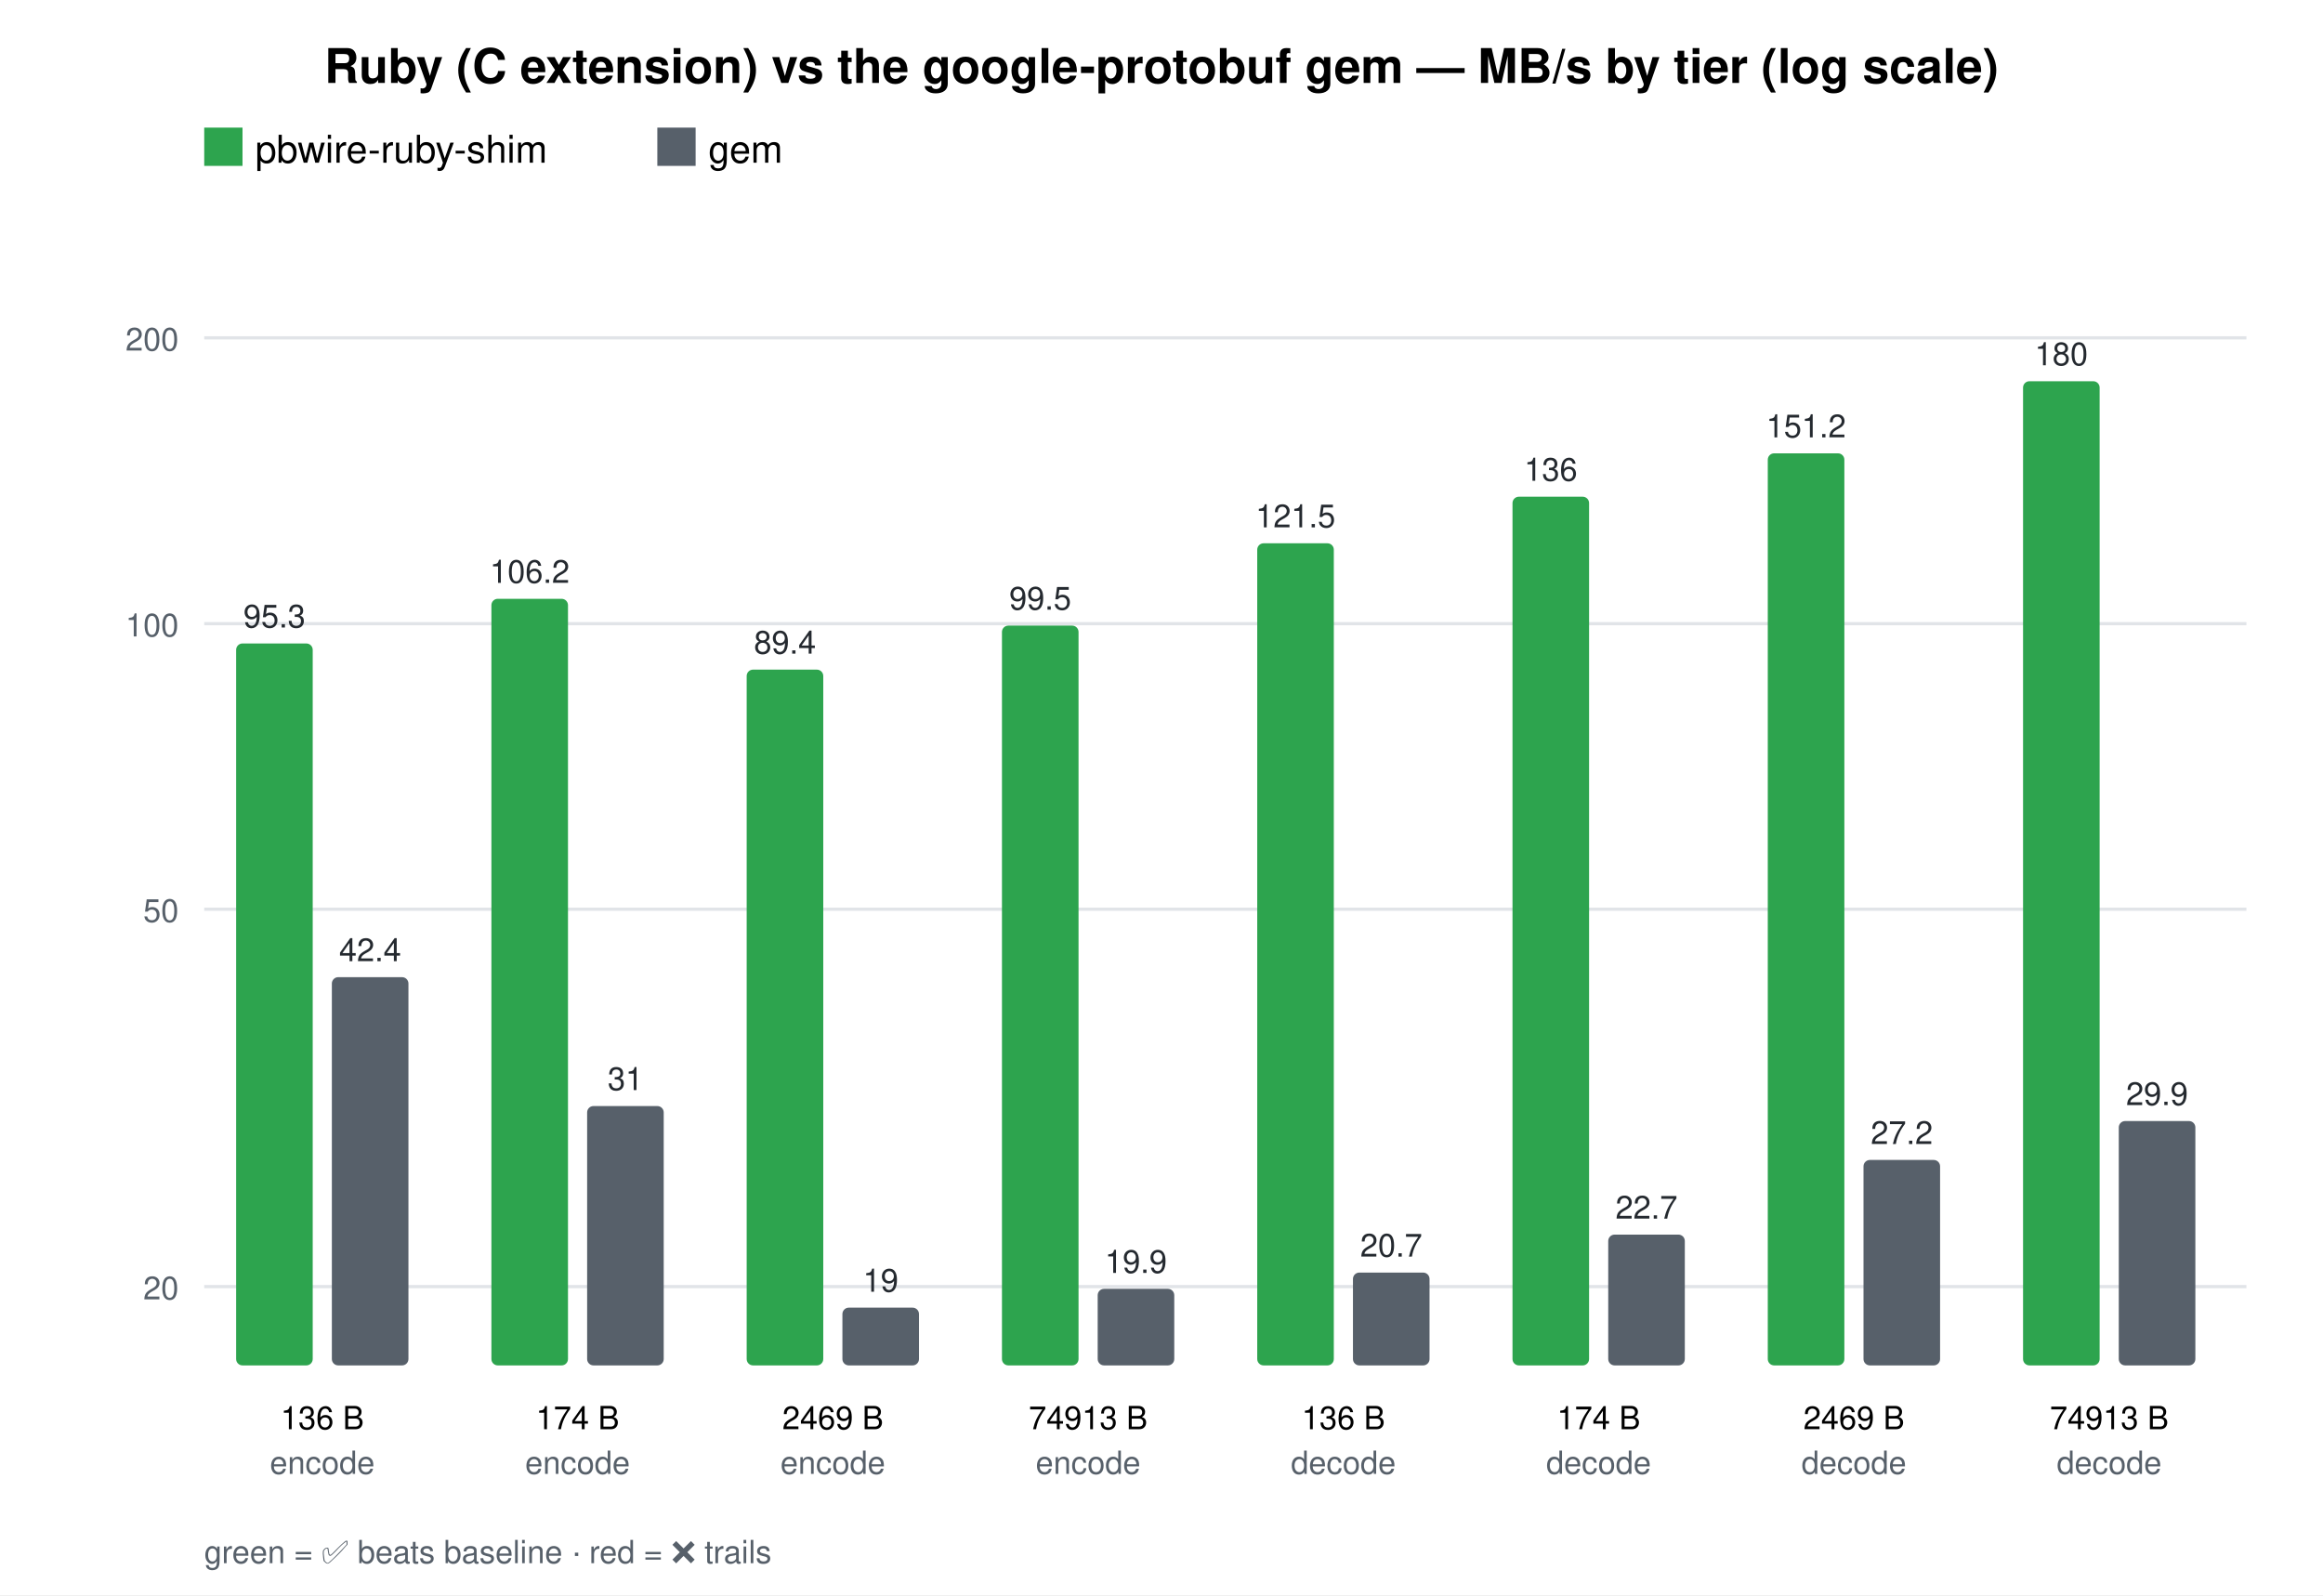
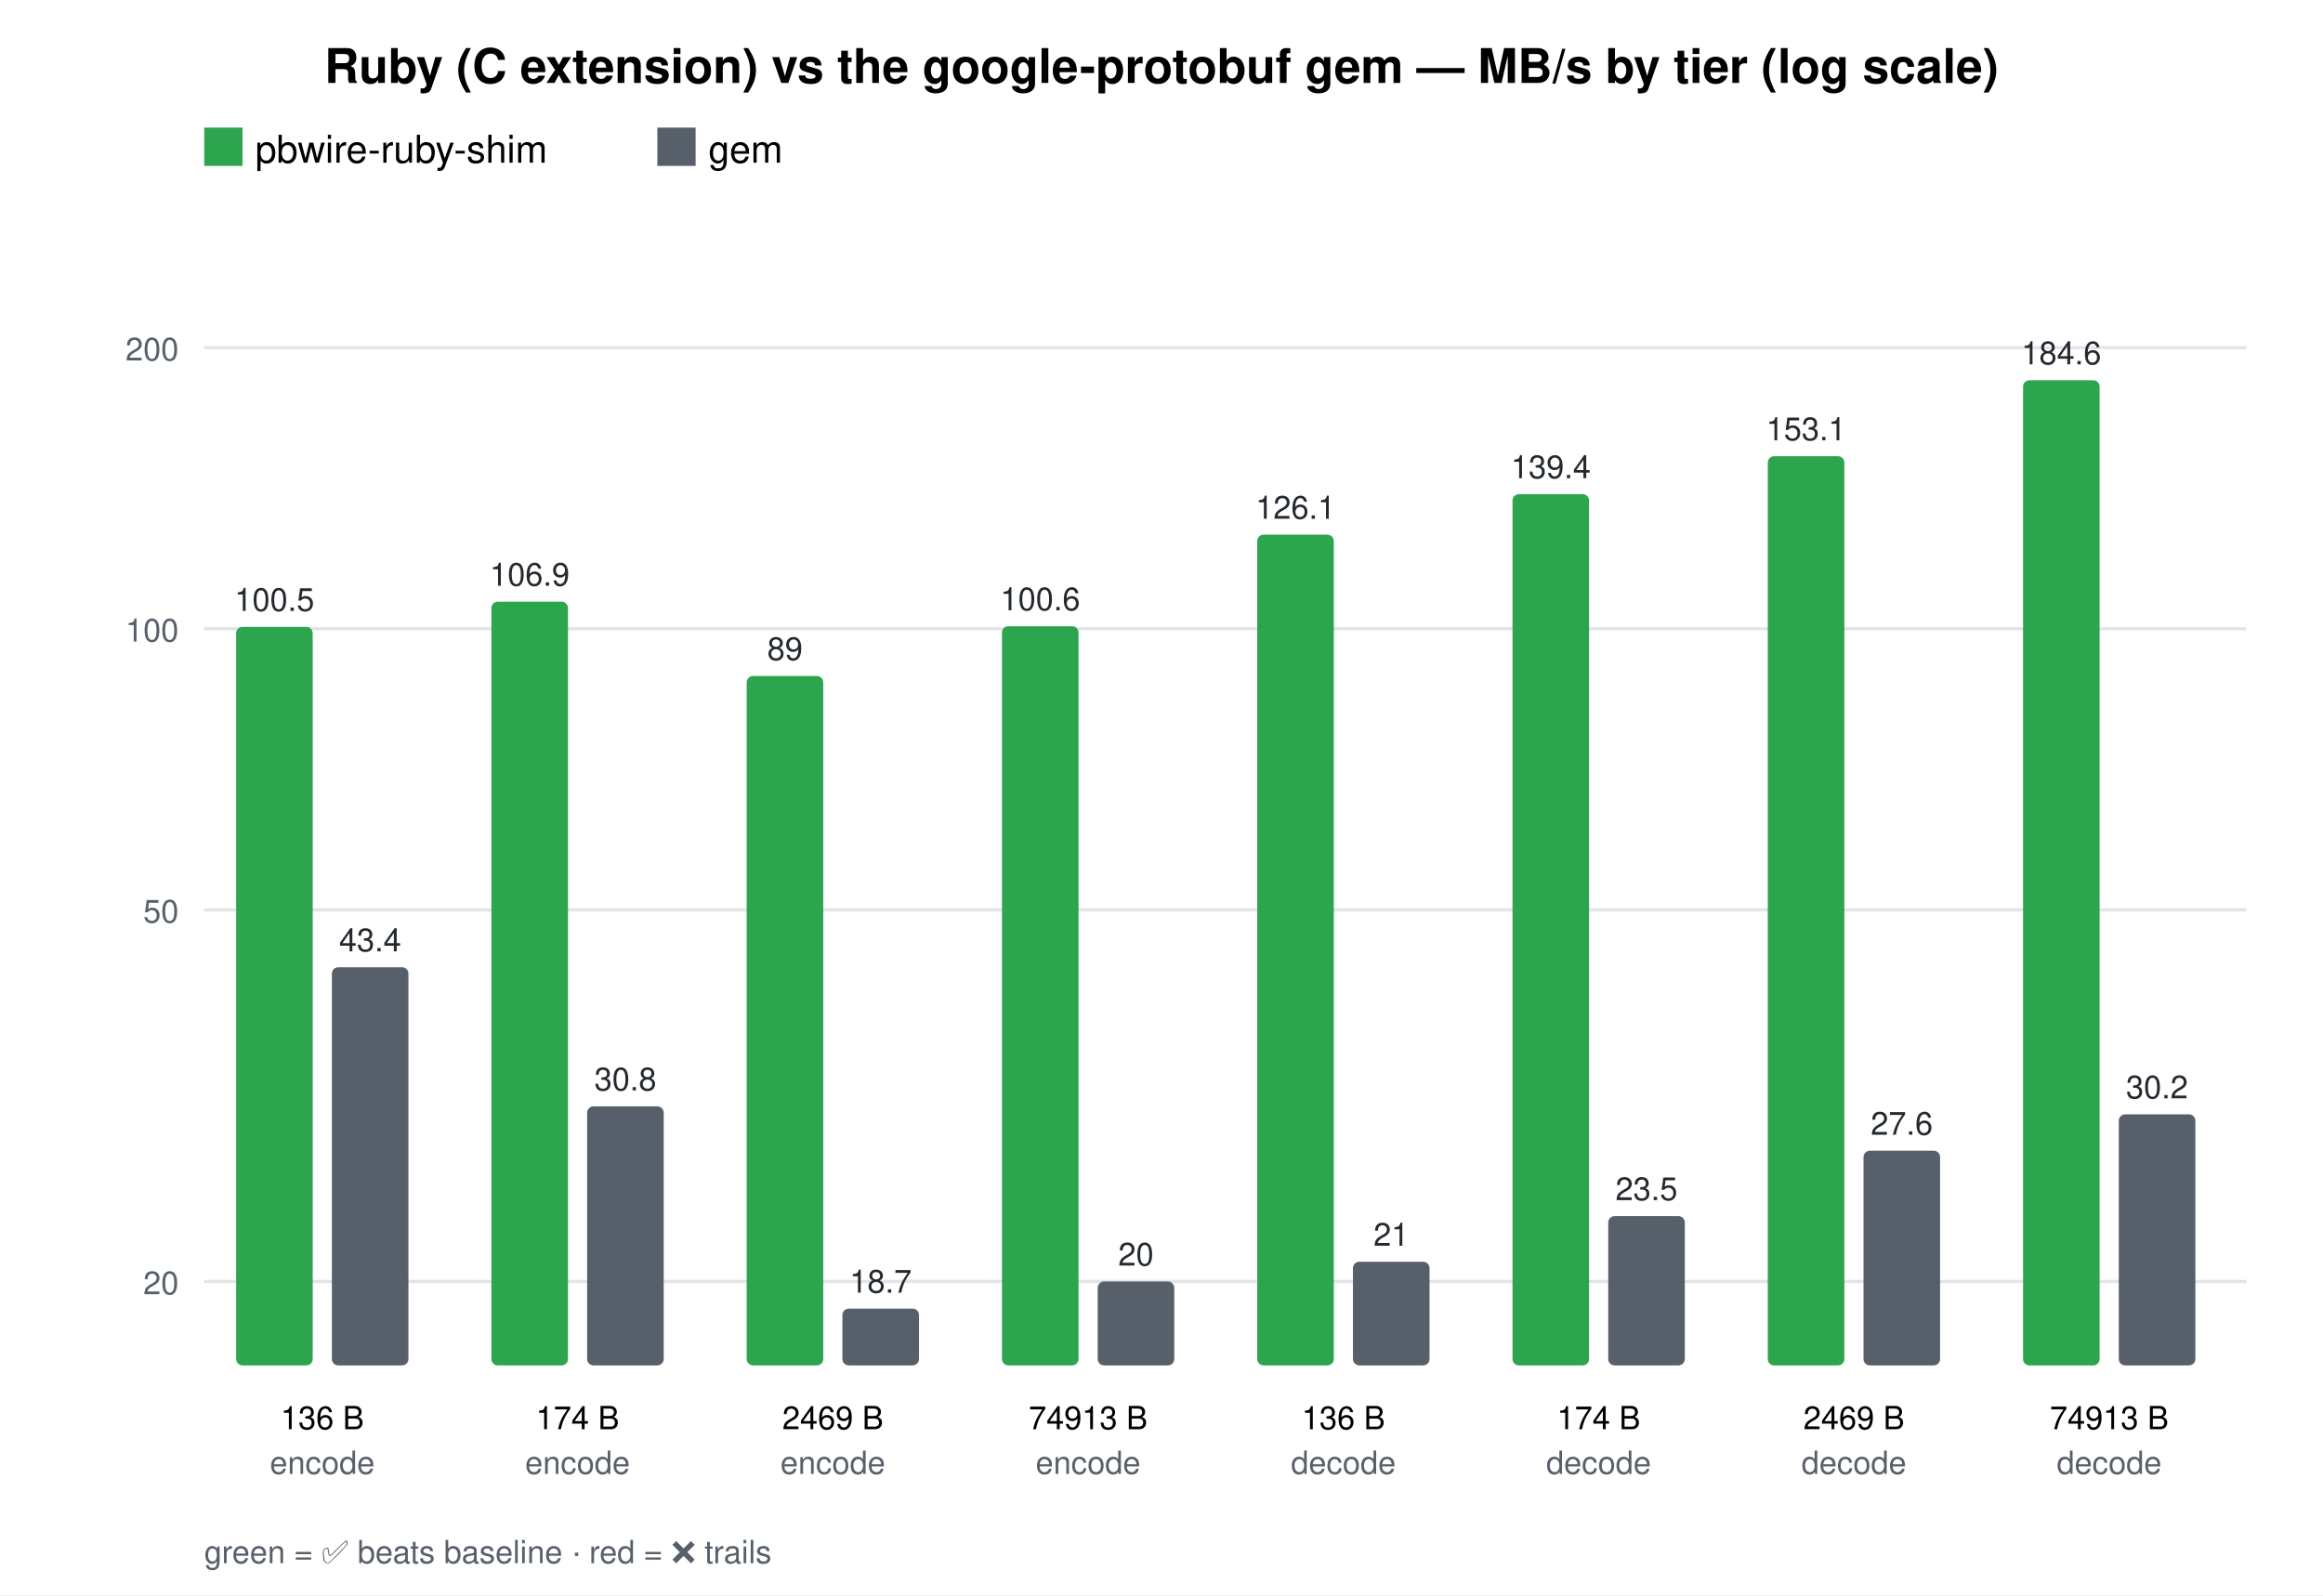
<svg xmlns="http://www.w3.org/2000/svg" width="728" height="500" font-family="Helvetica, Arial, sans-serif">
  <rect width="728" height="500" fill="#ffffff" />
  <text x="364.0" y="26" text-anchor="middle" font-size="15" font-weight="bold">Ruby (C extension) vs the google-protobuf gem — MB/s by tier (log scale)</text>
  <rect x="64" y="40" width="12" height="12" fill="#2da44e" />
  <text x="80" y="51" font-size="12">pbwire-ruby-shim</text>
  <rect x="206.0" y="40" width="12" height="12" fill="#57606a" />
  <text x="222.0" y="51" font-size="12">gem</text>
-   <line x1="64" y1="403.3" x2="704" y2="403.3" stroke="#e1e4e8" />
-   <text x="56" y="407.3" text-anchor="end" font-size="10" fill="#57606a">20</text>
-   <line x1="64" y1="285.0" x2="704" y2="285.0" stroke="#e1e4e8" />
-   <text x="56" y="289.0" text-anchor="end" font-size="10" fill="#57606a">50</text>
-   <line x1="64" y1="195.5" x2="704" y2="195.5" stroke="#e1e4e8" />
-   <text x="56" y="199.5" text-anchor="end" font-size="10" fill="#57606a">100</text>
-   <line x1="64" y1="105.9" x2="704" y2="105.9" stroke="#e1e4e8" />
-   <text x="56" y="109.9" text-anchor="end" font-size="10" fill="#57606a">200</text>
+   <line x1="64" y1="401.7" x2="704" y2="401.7" stroke="#e1e4e8" />
+   <text x="56" y="405.7" text-anchor="end" font-size="10" fill="#57606a">20</text>
+   <line x1="64" y1="285.2" x2="704" y2="285.2" stroke="#e1e4e8" />
+   <text x="56" y="289.2" text-anchor="end" font-size="10" fill="#57606a">50</text>
+   <line x1="64" y1="197.1" x2="704" y2="197.1" stroke="#e1e4e8" />
+   <text x="56" y="201.1" text-anchor="end" font-size="10" fill="#57606a">100</text>
+   <line x1="64" y1="109.0" x2="704" y2="109.0" stroke="#e1e4e8" />
+   <text x="56" y="113.0" text-anchor="end" font-size="10" fill="#57606a">200</text>
  <text x="101.0" y="448" text-anchor="middle" font-size="10">136 B</text>
  <text x="101.0" y="462" text-anchor="middle" font-size="10" fill="#57606a">encode</text>
-   <rect x="74.0" y="201.7" width="24" height="226.3" rx="2" fill="#2da44e" />
-   <text x="86.0" y="196.7" text-anchor="middle" font-size="10" fill="#24292f">95.3</text>
-   <rect x="104.0" y="306.3" width="24" height="121.7" rx="2" fill="#57606a" />
-   <text x="116.0" y="301.3" text-anchor="middle" font-size="10" fill="#24292f">42.4</text>
+   <rect x="74.0" y="196.5" width="24" height="231.5" rx="2" fill="#2da44e" />
+   <text x="86.0" y="191.5" text-anchor="middle" font-size="10" fill="#24292f">100.5</text>
+   <rect x="104.0" y="303.2" width="24" height="124.8" rx="2" fill="#57606a" />
+   <text x="116.0" y="298.2" text-anchor="middle" font-size="10" fill="#24292f">43.4</text>
  <text x="181.0" y="448" text-anchor="middle" font-size="10">174 B</text>
  <text x="181.0" y="462" text-anchor="middle" font-size="10" fill="#57606a">encode</text>
-   <rect x="154.0" y="187.7" width="24" height="240.3" rx="2" fill="#2da44e" />
-   <text x="166.0" y="182.7" text-anchor="middle" font-size="10" fill="#24292f">106.2</text>
-   <rect x="184.0" y="346.7" width="24" height="81.3" rx="2" fill="#57606a" />
-   <text x="196.0" y="341.7" text-anchor="middle" font-size="10" fill="#24292f">31</text>
+   <rect x="154.0" y="188.6" width="24" height="239.4" rx="2" fill="#2da44e" />
+   <text x="166.0" y="183.6" text-anchor="middle" font-size="10" fill="#24292f">106.9</text>
+   <rect x="184.0" y="346.8" width="24" height="81.2" rx="2" fill="#57606a" />
+   <text x="196.0" y="341.8" text-anchor="middle" font-size="10" fill="#24292f">30.8</text>
  <text x="261.0" y="448" text-anchor="middle" font-size="10">2469 B</text>
  <text x="261.0" y="462" text-anchor="middle" font-size="10" fill="#57606a">encode</text>
-   <rect x="234.0" y="209.9" width="24" height="218.1" rx="2" fill="#2da44e" />
-   <text x="246.0" y="204.9" text-anchor="middle" font-size="10" fill="#24292f">89.4</text>
-   <rect x="264.0" y="409.9" width="24" height="18.1" rx="2" fill="#57606a" />
-   <text x="276.0" y="404.9" text-anchor="middle" font-size="10" fill="#24292f">19</text>
+   <rect x="234.0" y="211.9" width="24" height="216.1" rx="2" fill="#2da44e" />
+   <text x="246.0" y="206.9" text-anchor="middle" font-size="10" fill="#24292f">89</text>
+   <rect x="264.0" y="410.2" width="24" height="17.8" rx="2" fill="#57606a" />
+   <text x="276.0" y="405.2" text-anchor="middle" font-size="10" fill="#24292f">18.7</text>
  <text x="341.0" y="448" text-anchor="middle" font-size="10">74913 B</text>
  <text x="341.0" y="462" text-anchor="middle" font-size="10" fill="#57606a">encode</text>
-   <rect x="314.0" y="196.1" width="24" height="231.9" rx="2" fill="#2da44e" />
-   <text x="326.0" y="191.1" text-anchor="middle" font-size="10" fill="#24292f">99.5</text>
-   <rect x="344.0" y="404.0" width="24" height="24.0" rx="2" fill="#57606a" />
-   <text x="356.0" y="399.0" text-anchor="middle" font-size="10" fill="#24292f">19.9</text>
+   <rect x="314.0" y="196.3" width="24" height="231.7" rx="2" fill="#2da44e" />
+   <text x="326.0" y="191.3" text-anchor="middle" font-size="10" fill="#24292f">100.6</text>
+   <rect x="344.0" y="401.7" width="24" height="26.3" rx="2" fill="#57606a" />
+   <text x="356.0" y="396.7" text-anchor="middle" font-size="10" fill="#24292f">20</text>
  <text x="421.0" y="448" text-anchor="middle" font-size="10">136 B</text>
  <text x="421.0" y="462" text-anchor="middle" font-size="10" fill="#57606a">decode</text>
-   <rect x="394.0" y="170.3" width="24" height="257.7" rx="2" fill="#2da44e" />
-   <text x="406.0" y="165.3" text-anchor="middle" font-size="10" fill="#24292f">121.5</text>
-   <rect x="424.0" y="398.9" width="24" height="29.1" rx="2" fill="#57606a" />
-   <text x="436.0" y="393.9" text-anchor="middle" font-size="10" fill="#24292f">20.7</text>
+   <rect x="394.0" y="167.6" width="24" height="260.4" rx="2" fill="#2da44e" />
+   <text x="406.0" y="162.6" text-anchor="middle" font-size="10" fill="#24292f">126.1</text>
+   <rect x="424.0" y="395.5" width="24" height="32.5" rx="2" fill="#57606a" />
+   <text x="436.0" y="390.5" text-anchor="middle" font-size="10" fill="#24292f">21</text>
  <text x="501.0" y="448" text-anchor="middle" font-size="10">174 B</text>
  <text x="501.0" y="462" text-anchor="middle" font-size="10" fill="#57606a">decode</text>
-   <rect x="474.0" y="155.7" width="24" height="272.3" rx="2" fill="#2da44e" />
-   <text x="486.0" y="150.7" text-anchor="middle" font-size="10" fill="#24292f">136</text>
-   <rect x="504.0" y="387.0" width="24" height="41.0" rx="2" fill="#57606a" />
-   <text x="516.0" y="382.0" text-anchor="middle" font-size="10" fill="#24292f">22.7</text>
+   <rect x="474.0" y="154.9" width="24" height="273.1" rx="2" fill="#2da44e" />
+   <text x="486.0" y="149.9" text-anchor="middle" font-size="10" fill="#24292f">139.4</text>
+   <rect x="504.0" y="381.2" width="24" height="46.8" rx="2" fill="#57606a" />
+   <text x="516.0" y="376.2" text-anchor="middle" font-size="10" fill="#24292f">23.5</text>
  <text x="581.0" y="448" text-anchor="middle" font-size="10">2469 B</text>
  <text x="581.0" y="462" text-anchor="middle" font-size="10" fill="#57606a">decode</text>
-   <rect x="554.0" y="142.1" width="24" height="285.9" rx="2" fill="#2da44e" />
-   <text x="566.0" y="137.1" text-anchor="middle" font-size="10" fill="#24292f">151.2</text>
-   <rect x="584.0" y="363.6" width="24" height="64.4" rx="2" fill="#57606a" />
-   <text x="596.0" y="358.6" text-anchor="middle" font-size="10" fill="#24292f">27.2</text>
+   <rect x="554.0" y="143.0" width="24" height="285.0" rx="2" fill="#2da44e" />
+   <text x="566.0" y="138.0" text-anchor="middle" font-size="10" fill="#24292f">153.1</text>
+   <rect x="584.0" y="360.7" width="24" height="67.3" rx="2" fill="#57606a" />
+   <text x="596.0" y="355.7" text-anchor="middle" font-size="10" fill="#24292f">27.6</text>
  <text x="661.0" y="448" text-anchor="middle" font-size="10">74913 B</text>
  <text x="661.0" y="462" text-anchor="middle" font-size="10" fill="#57606a">decode</text>
-   <rect x="634.0" y="119.5" width="24" height="308.5" rx="2" fill="#2da44e" />
-   <text x="646.0" y="114.5" text-anchor="middle" font-size="10" fill="#24292f">180</text>
-   <rect x="664.0" y="351.4" width="24" height="76.6" rx="2" fill="#57606a" />
-   <text x="676.0" y="346.4" text-anchor="middle" font-size="10" fill="#24292f">29.9</text>
+   <rect x="634.0" y="119.2" width="24" height="308.8" rx="2" fill="#2da44e" />
+   <text x="646.0" y="114.2" text-anchor="middle" font-size="10" fill="#24292f">184.6</text>
+   <rect x="664.0" y="349.3" width="24" height="78.7" rx="2" fill="#57606a" />
+   <text x="676.0" y="344.3" text-anchor="middle" font-size="10" fill="#24292f">30.2</text>
  <text x="64" y="490" font-size="10" fill="#57606a">green = ✅ beats baseline · red = ❌ trails</text>
</svg>
